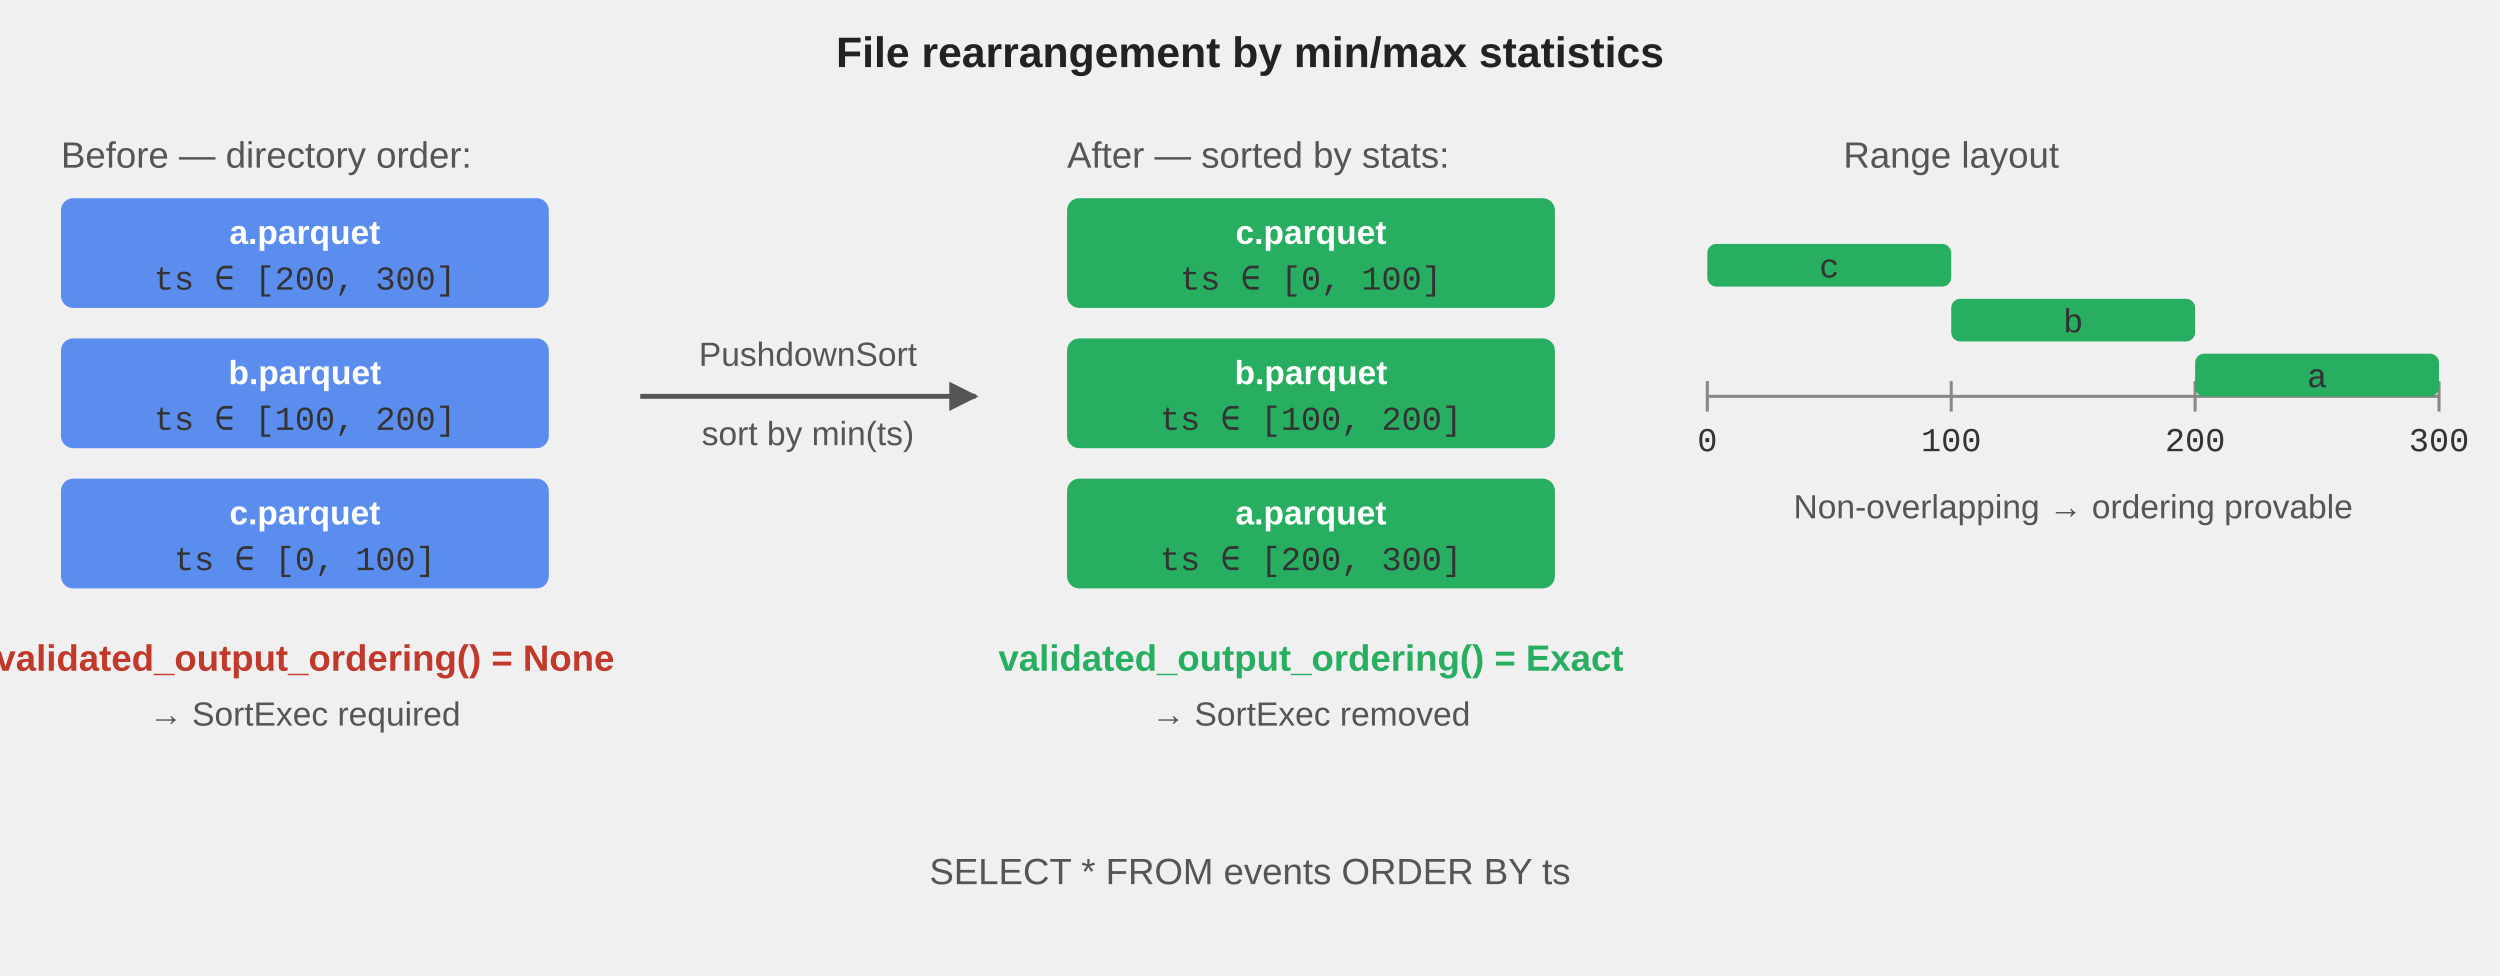
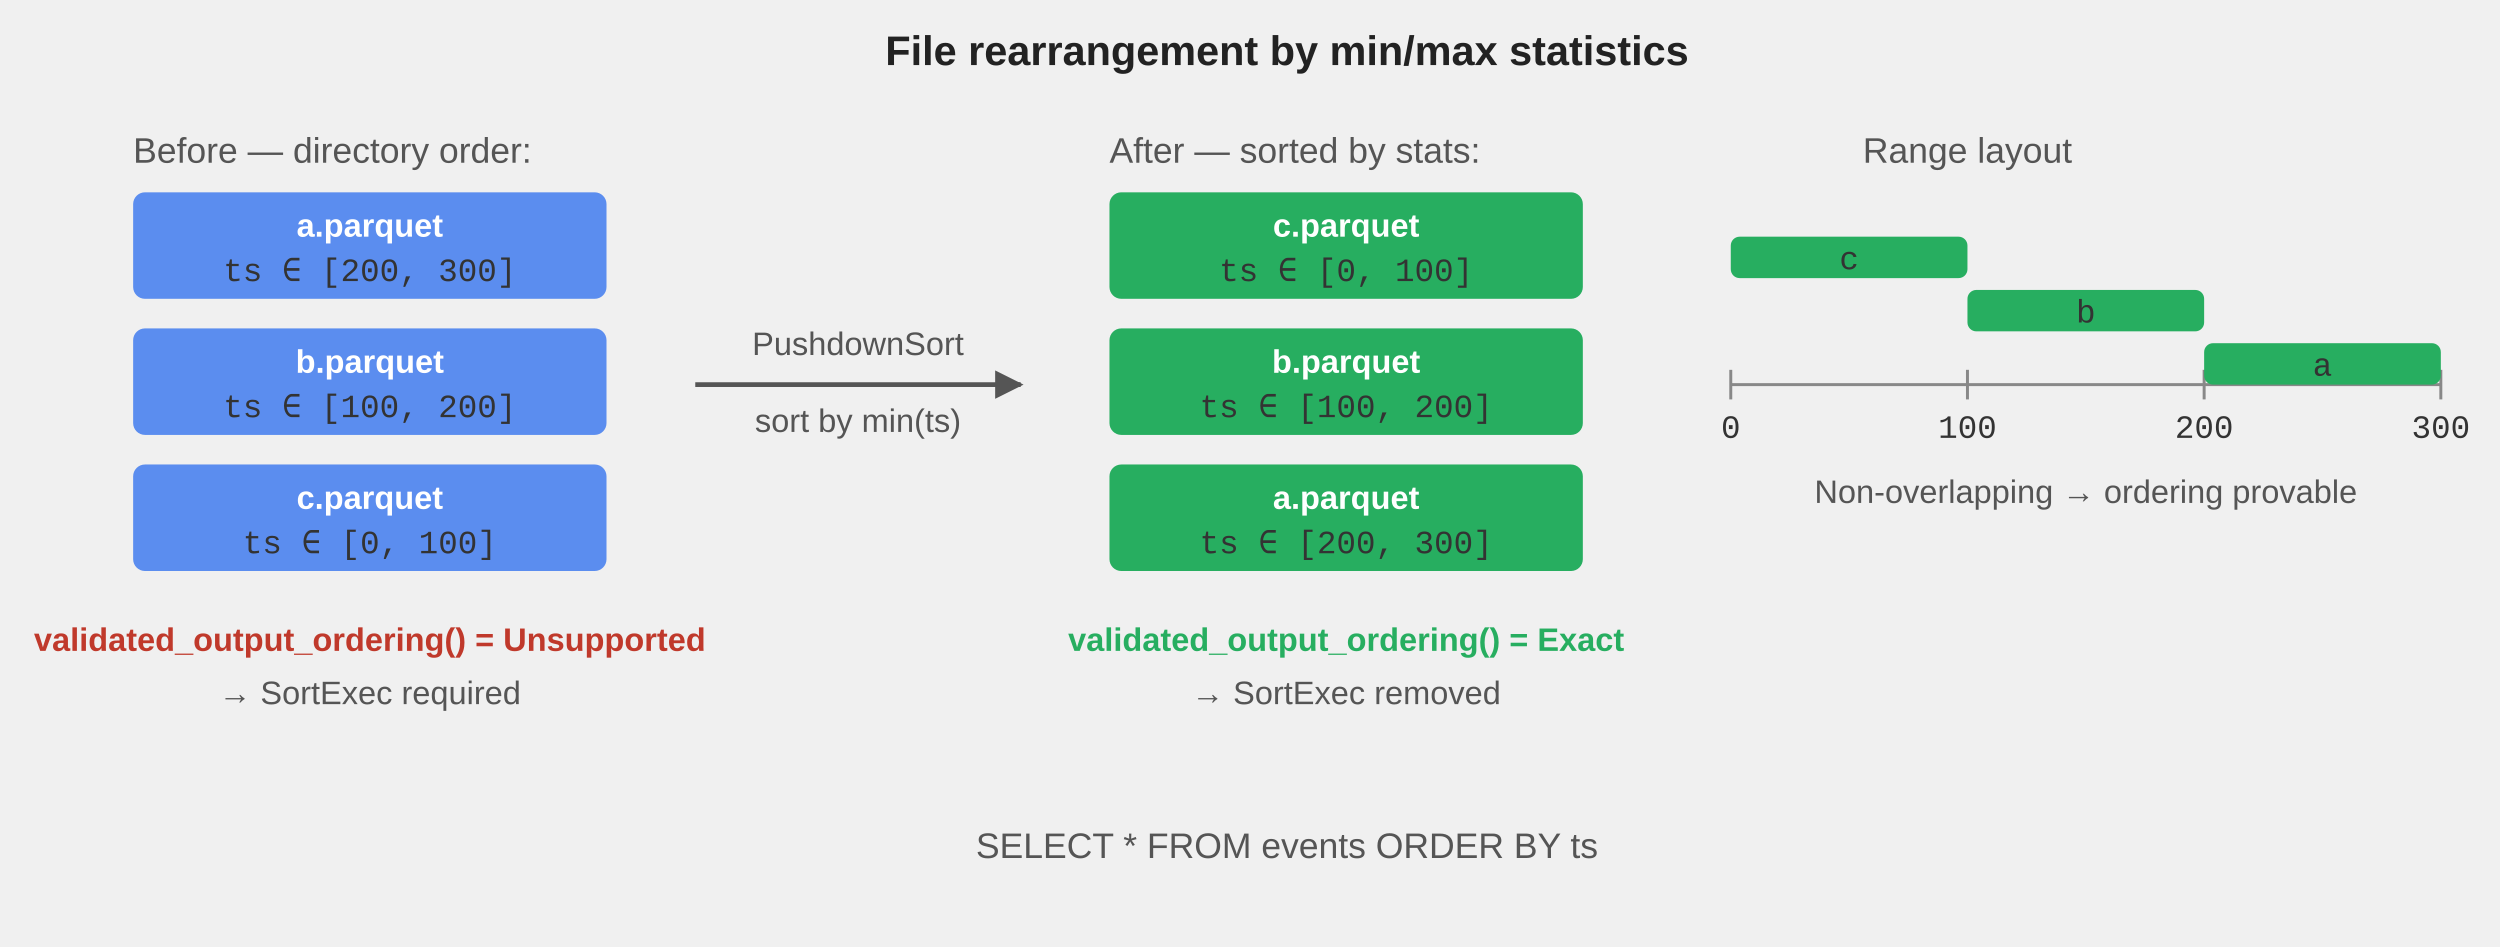
- <svg xmlns="http://www.w3.org/2000/svg" viewBox="0 0 820 320">
+ <svg xmlns="http://www.w3.org/2000/svg" viewBox="-25 0 845 320">
  <style>
    text { font-family: 'Segoe UI', Arial, sans-serif; }
    .title { font-size: 14px; font-weight: 700; fill: #222; }
    .sub { font-size: 12px; fill: #555; }
    .filename { font-size: 11px; font-weight: 600; fill: #fff; }
    .range { font-size: 11px; fill: #333; font-family: 'Courier New', monospace; }
    .label { font-size: 11px; fill: #555; }
    .arrow { fill: none; stroke: #555; stroke-width: 1.6; marker-end: url(#arrow); }
-     .verdict-good { font-size: 12px; font-weight: 600; fill: #27ae60; }
-     .verdict-bad { font-size: 12px; font-weight: 600; fill: #c0392b; }
+     .verdict-good { font-size: 11px; font-weight: 600; fill: #27ae60; }
+     .verdict-bad { font-size: 11px; font-weight: 600; fill: #c0392b; }
  </style>
  <defs>
    <marker id="arrow" viewBox="0 0 10 10" refX="9" refY="5" markerWidth="6" markerHeight="6" orient="auto">
      <path d="M0,0 L10,5 L0,10 Z" fill="#555" />
    </marker>
  </defs>
  <text class="title" x="410" y="22" text-anchor="middle">File rearrangement by min/max statistics</text>
  <text class="sub" x="20" y="55">Before — directory order:</text>
  <rect x="20" y="65" width="160" height="36" rx="4" fill="#5b8def" />
  <text class="filename" x="100" y="80" text-anchor="middle">a.parquet</text>
  <text class="range" x="100" y="95" text-anchor="middle" fill="#fff">ts ∈ [200, 300]</text>
  <rect x="20" y="111" width="160" height="36" rx="4" fill="#5b8def" />
  <text class="filename" x="100" y="126" text-anchor="middle">b.parquet</text>
  <text class="range" x="100" y="141" text-anchor="middle" fill="#fff">ts ∈ [100, 200]</text>
  <rect x="20" y="157" width="160" height="36" rx="4" fill="#5b8def" />
  <text class="filename" x="100" y="172" text-anchor="middle">c.parquet</text>
  <text class="range" x="100" y="187" text-anchor="middle" fill="#fff">ts ∈ [0, 100]</text>
-   <text class="verdict-bad" x="100" y="220" text-anchor="middle">validated_output_ordering() = None</text>
+   <text class="verdict-bad" x="100" y="220" text-anchor="middle">validated_output_ordering() = Unsupported</text>
  <text class="label" x="100" y="238" text-anchor="middle">→ SortExec required</text>
  <line class="arrow" x1="210" y1="130" x2="320" y2="130" />
  <text class="label" x="265" y="120" text-anchor="middle">PushdownSort</text>
  <text class="label" x="265" y="146" text-anchor="middle">sort by min(ts)</text>
  <text class="sub" x="350" y="55">After — sorted by stats:</text>
  <rect x="350" y="65" width="160" height="36" rx="4" fill="#27ae60" />
  <text class="filename" x="430" y="80" text-anchor="middle">c.parquet</text>
  <text class="range" x="430" y="95" text-anchor="middle" fill="#fff">ts ∈ [0, 100]</text>
  <rect x="350" y="111" width="160" height="36" rx="4" fill="#27ae60" />
  <text class="filename" x="430" y="126" text-anchor="middle">b.parquet</text>
  <text class="range" x="430" y="141" text-anchor="middle" fill="#fff">ts ∈ [100, 200]</text>
  <rect x="350" y="157" width="160" height="36" rx="4" fill="#27ae60" />
  <text class="filename" x="430" y="172" text-anchor="middle">a.parquet</text>
  <text class="range" x="430" y="187" text-anchor="middle" fill="#fff">ts ∈ [200, 300]</text>
  <text class="verdict-good" x="430" y="220" text-anchor="middle">validated_output_ordering() = Exact</text>
  <text class="label" x="430" y="238" text-anchor="middle">→ SortExec removed</text>
  <text class="sub" x="640" y="55" text-anchor="middle">Range layout</text>
  <line x1="560" y1="130" x2="800" y2="130" stroke="#888" stroke-width="1" />
  <line x1="560" y1="125" x2="560" y2="135" stroke="#888" />
  <line x1="640" y1="125" x2="640" y2="135" stroke="#888" />
  <line x1="720" y1="125" x2="720" y2="135" stroke="#888" />
  <line x1="800" y1="125" x2="800" y2="135" stroke="#888" />
  <text class="range" x="560" y="148" text-anchor="middle">0</text>
  <text class="range" x="640" y="148" text-anchor="middle">100</text>
  <text class="range" x="720" y="148" text-anchor="middle">200</text>
  <text class="range" x="800" y="148" text-anchor="middle">300</text>
  <rect x="560" y="80" width="80" height="14" rx="3" fill="#27ae60" />
  <text class="range" x="600" y="91" text-anchor="middle" fill="#fff">c</text>
  <rect x="640" y="98" width="80" height="14" rx="3" fill="#27ae60" />
  <text class="range" x="680" y="109" text-anchor="middle" fill="#fff">b</text>
  <rect x="720" y="116" width="80" height="14" rx="3" fill="#27ae60" />
  <text class="range" x="760" y="127" text-anchor="middle" fill="#fff">a</text>
  <text class="label" x="680" y="170" text-anchor="middle">Non-overlapping → ordering provable</text>
  <text x="410" y="290" text-anchor="middle" font-size="12" fill="#555" font-family="'Courier New', monospace">SELECT * FROM events ORDER BY ts</text>
</svg>
